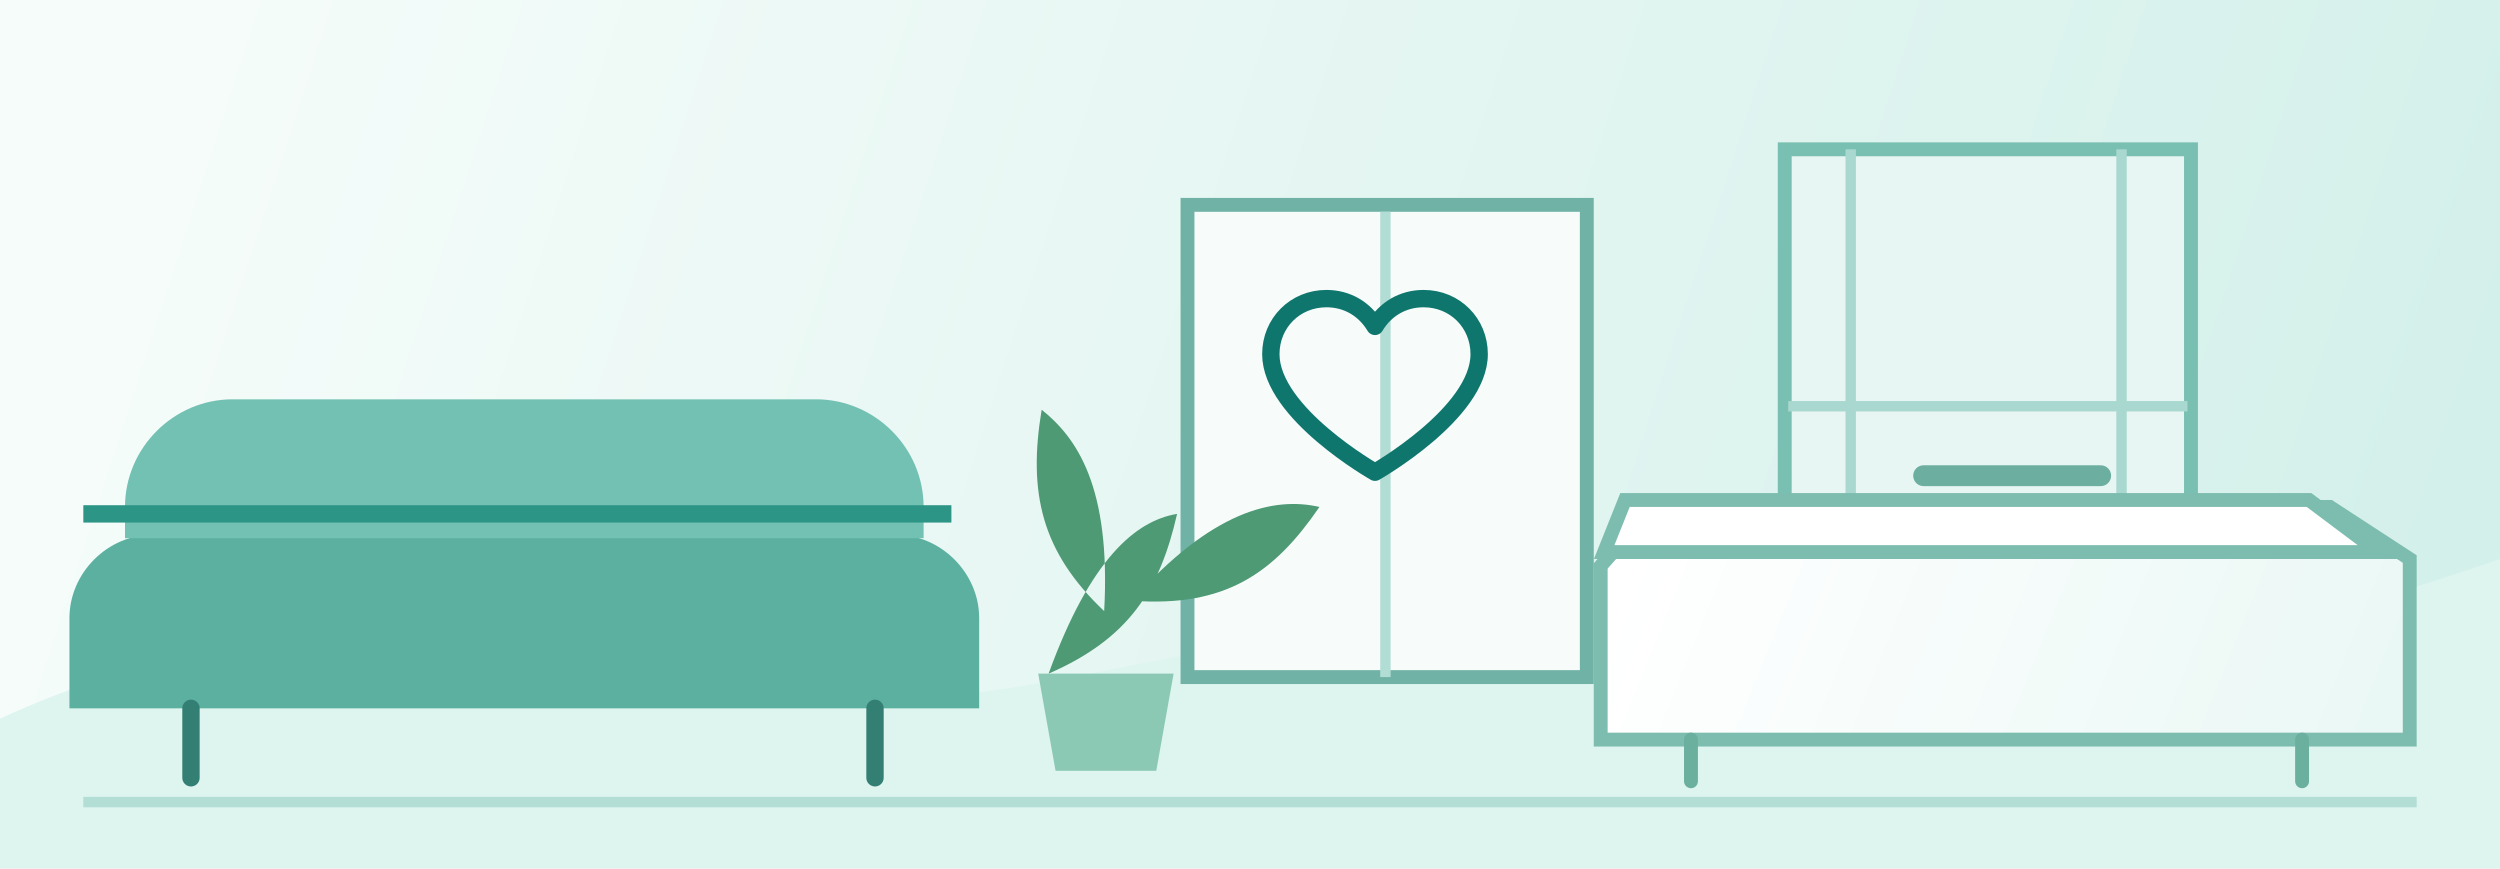
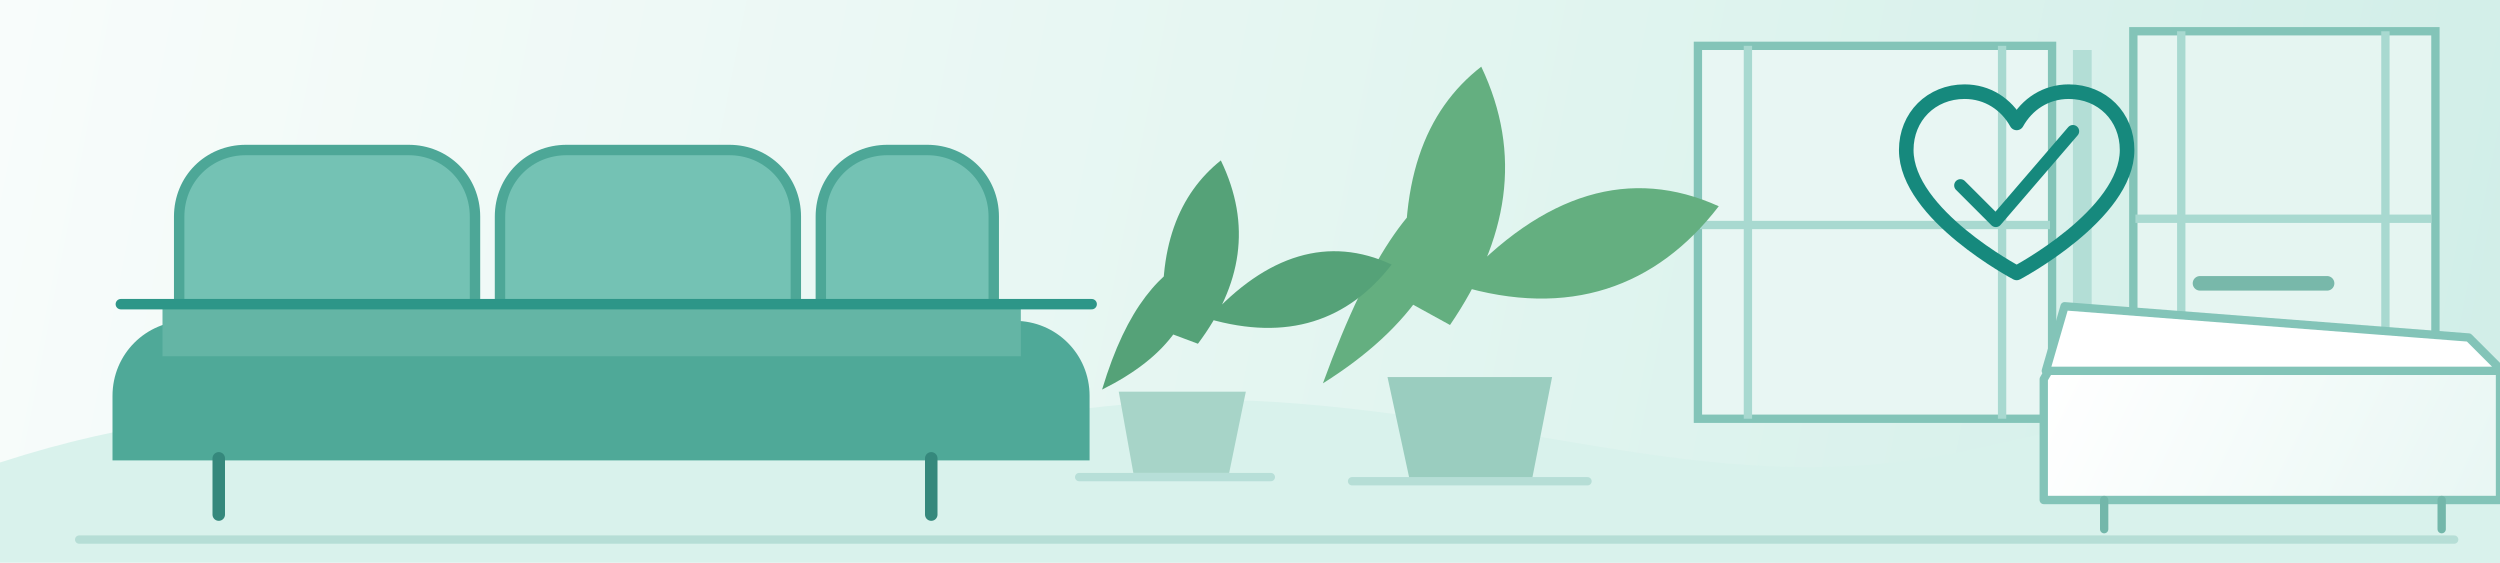
- <svg xmlns="http://www.w3.org/2000/svg" viewBox="0 0 720 250" fill="none" role="presentation">
+ <svg xmlns="http://www.w3.org/2000/svg" viewBox="0 0 1200 270" fill="none" role="presentation">
  <defs>
-     <linearGradient id="room" x1="55" y1="30" x2="679" y2="232" gradientUnits="userSpaceOnUse">
-       <stop stop-color="#F5FCFA" />
-       <stop offset="1" stop-color="#D4F0EA" />
+     <linearGradient id="medical-room" x1="0" y1="16" x2="1200" y2="252" gradientUnits="userSpaceOnUse">
+       <stop stop-color="#F8FCFB" />
+       <stop offset=".57" stop-color="#E2F5F0" />
+       <stop offset="1" stop-color="#D1EEE8" />
    </linearGradient>
-     <linearGradient id="desk" x1="479" y1="138" x2="680" y2="219" gradientUnits="userSpaceOnUse">
+     <linearGradient id="medical-window" x1="766" y1="50" x2="1120" y2="200" gradientUnits="userSpaceOnUse">
+       <stop stop-color="#A9DCD2" />
+       <stop offset="1" stop-color="#D8F1EC" />
+     </linearGradient>
+     <linearGradient id="medical-desk" x1="1000" y1="148" x2="1190" y2="241" gradientUnits="userSpaceOnUse">
      <stop stop-color="#FFF" />
-       <stop offset="1" stop-color="#EAF8F5" />
+       <stop offset="1" stop-color="#E9F7F4" />
    </linearGradient>
  </defs>
-   <path d="M0 0h720v250H0z" fill="url(#room)" />
-   <path d="M0 207c86-40 157-15 224-7 73 8 114-20 181-16 81 5 125 42 315-23v89H0z" fill="#DDF4EF" />
-   <path d="M514 43h117v148H514z" fill="#E8F6F3" stroke="#79BFB2" stroke-width="4" />
-   <path d="M533 43v148m78-148v148M515 117h115" stroke="#A8D8CF" stroke-width="3" />
-   <path d="M342 59h115v136H342z" fill="#F7FCFB" stroke="#70B3A6" stroke-width="4" />
-   <path d="M399 61v134" stroke="#B2DDD5" stroke-width="3" />
-   <path d="M366 102c0-9 7-16 16-16 6 0 11 3 14 8 3-5 8-8 14-8 9 0 16 7 16 16 0 17-30 34-30 34s-30-17-30-34Z" stroke="#0F766E" stroke-width="5" stroke-linejoin="round" />
-   <path d="M44 154h214c13 0 24 11 24 24v26H20v-26c0-13 11-24 24-24Z" fill="#5BB0A0" />
-   <path d="M36 146c0-17 14-31 31-31h168c17 0 31 14 31 31v9H36z" fill="#73C1B2" />
-   <path d="M55 204v20m197-20v20" stroke="#337F74" stroke-width="5" stroke-linecap="round" />
-   <path d="M24 148h250" stroke="#2C9586" stroke-width="5" />
-   <path d="M302 194c12-33 25-44 37-46-5 22-14 36-37 46Zm16-18c2-36-8-50-18-58-4 24 0 41 18 58Zm8-3c23-26 41-30 54-27-13 19-27 29-54 27Z" fill="#4D9A74" />
-   <path d="M299 194h39l-5 28h-29z" fill="#8CC9B4" />
-   <path d="M476 146h195l23 15v52H461v-50z" fill="url(#desk)" stroke="#7DBDAF" stroke-width="4" />
-   <path d="M468 144h197l20 15H462z" fill="#FFF" stroke="#7DBDAF" stroke-width="4" />
-   <path d="M487 213v12m176-12v12" stroke="#6BAF9F" stroke-width="4" stroke-linecap="round" />
-   <path d="M554 137h51" stroke="#6CAFA1" stroke-width="6" stroke-linecap="round" />
-   <path d="M24 231h672" stroke="#B2DED5" stroke-width="3" />
+   <path d="M0 0h1200v270H0z" fill="url(#medical-room)" />
+   <path d="M0 222c126-41 211-19 321-11 120 9 187-25 292-18 133 9 220 49 337 22 101-23 173-35 250-11v66H0z" fill="#D9F2EC" />
+   <path d="M815 22h170v179H815z" fill="#E8F6F3" stroke="#83C4B8" stroke-width="4" />
+   <path d="M839 22v179m122-179v179M816 108h168" stroke="#A8D9D0" stroke-width="4" />
+   <path d="M1024 15h145v188h-145z" fill="#E5F5F1" stroke="#83C4B8" stroke-width="4" />
+   <path d="M1047 15v188m98-188v188M1025 105h142" stroke="#A8D9D0" stroke-width="4" />
+   <path d="M995 24h9v182h-9z" fill="#B3DED6" />
+   <path d="M915 72c0-16 12-28 28-28 11 0 20 6 25 15 5-9 14-15 25-15 16 0 28 12 28 28 0 31-53 59-53 59s-53-28-53-59Z" stroke="#16897D" stroke-width="7" stroke-linejoin="round" />
+   <path d="m941 89 17 17 37-43" stroke="#16897D" stroke-width="6" stroke-linecap="round" stroke-linejoin="round" />
+   <path d="M635 184c24-66 45-91 66-100-2 41-23 73-66 100Zm41-39c-6-57 8-92 35-113 20 42 13 83-15 124Zm24-8c41-45 83-57 125-38-30 39-72 54-125 38Z" fill="#64AF80" />
+   <path d="M666 181h79l-10 51h-58z" fill="#9ACDBF" />
+   <path d="M649 231h113" stroke="#B6DED6" stroke-width="4" stroke-linecap="round" />
+   <path d="M90 154h397c20 0 36 16 36 36v31H54v-31c0-20 16-36 36-36Z" fill="#4FA998" />
+   <path d="M86 149v-45c0-18 14-32 32-32h78c18 0 32 14 32 32v45m12 0v-45c0-18 14-32 32-32h78c18 0 32 14 32 32v45m12 0v-45c0-18 14-32 32-32h19c18 0 32 14 32 32v45" fill="#74C2B4" stroke="#4DA797" stroke-width="5" />
+   <path d="M78 148h412v23H78z" fill="#64B5A5" />
+   <path d="M105 220v27m342-27v27" stroke="#35887C" stroke-width="6" stroke-linecap="round" />
+   <path d="M58 146h466" stroke="#2D9688" stroke-width="5" stroke-linecap="round" />
+   <path d="M529 187c12-40 28-57 47-66-1 30-15 50-47 66Zm30-28c-4-40 7-66 27-82 15 31 10 60-11 88Zm21-6c28-31 58-40 88-26-21 27-50 37-88 26Z" fill="#55A278" />
+   <path d="M537 188h61l-8 39h-46z" fill="#A7D4C8" />
+   <path d="M518 229h92" stroke="#B7DFD8" stroke-width="4" stroke-linecap="round" />
+   <path d="m999 151 185 13 16 15v61H981v-58z" fill="url(#medical-desk)" stroke="#83C4B8" stroke-width="4" stroke-linejoin="round" />
+   <path d="m991 147 194 15 16 16H982z" fill="#FFF" stroke="#83C4B8" stroke-width="4" stroke-linejoin="round" />
+   <path d="M1010 240v14m162-14v14" stroke="#73B7AA" stroke-width="4" stroke-linecap="round" />
+   <path d="M1056 136h61" stroke="#78B8AA" stroke-width="7" stroke-linecap="round" />
+   <path d="M38 259h1140" stroke="#B6DED6" stroke-width="4" stroke-linecap="round" />
</svg>
